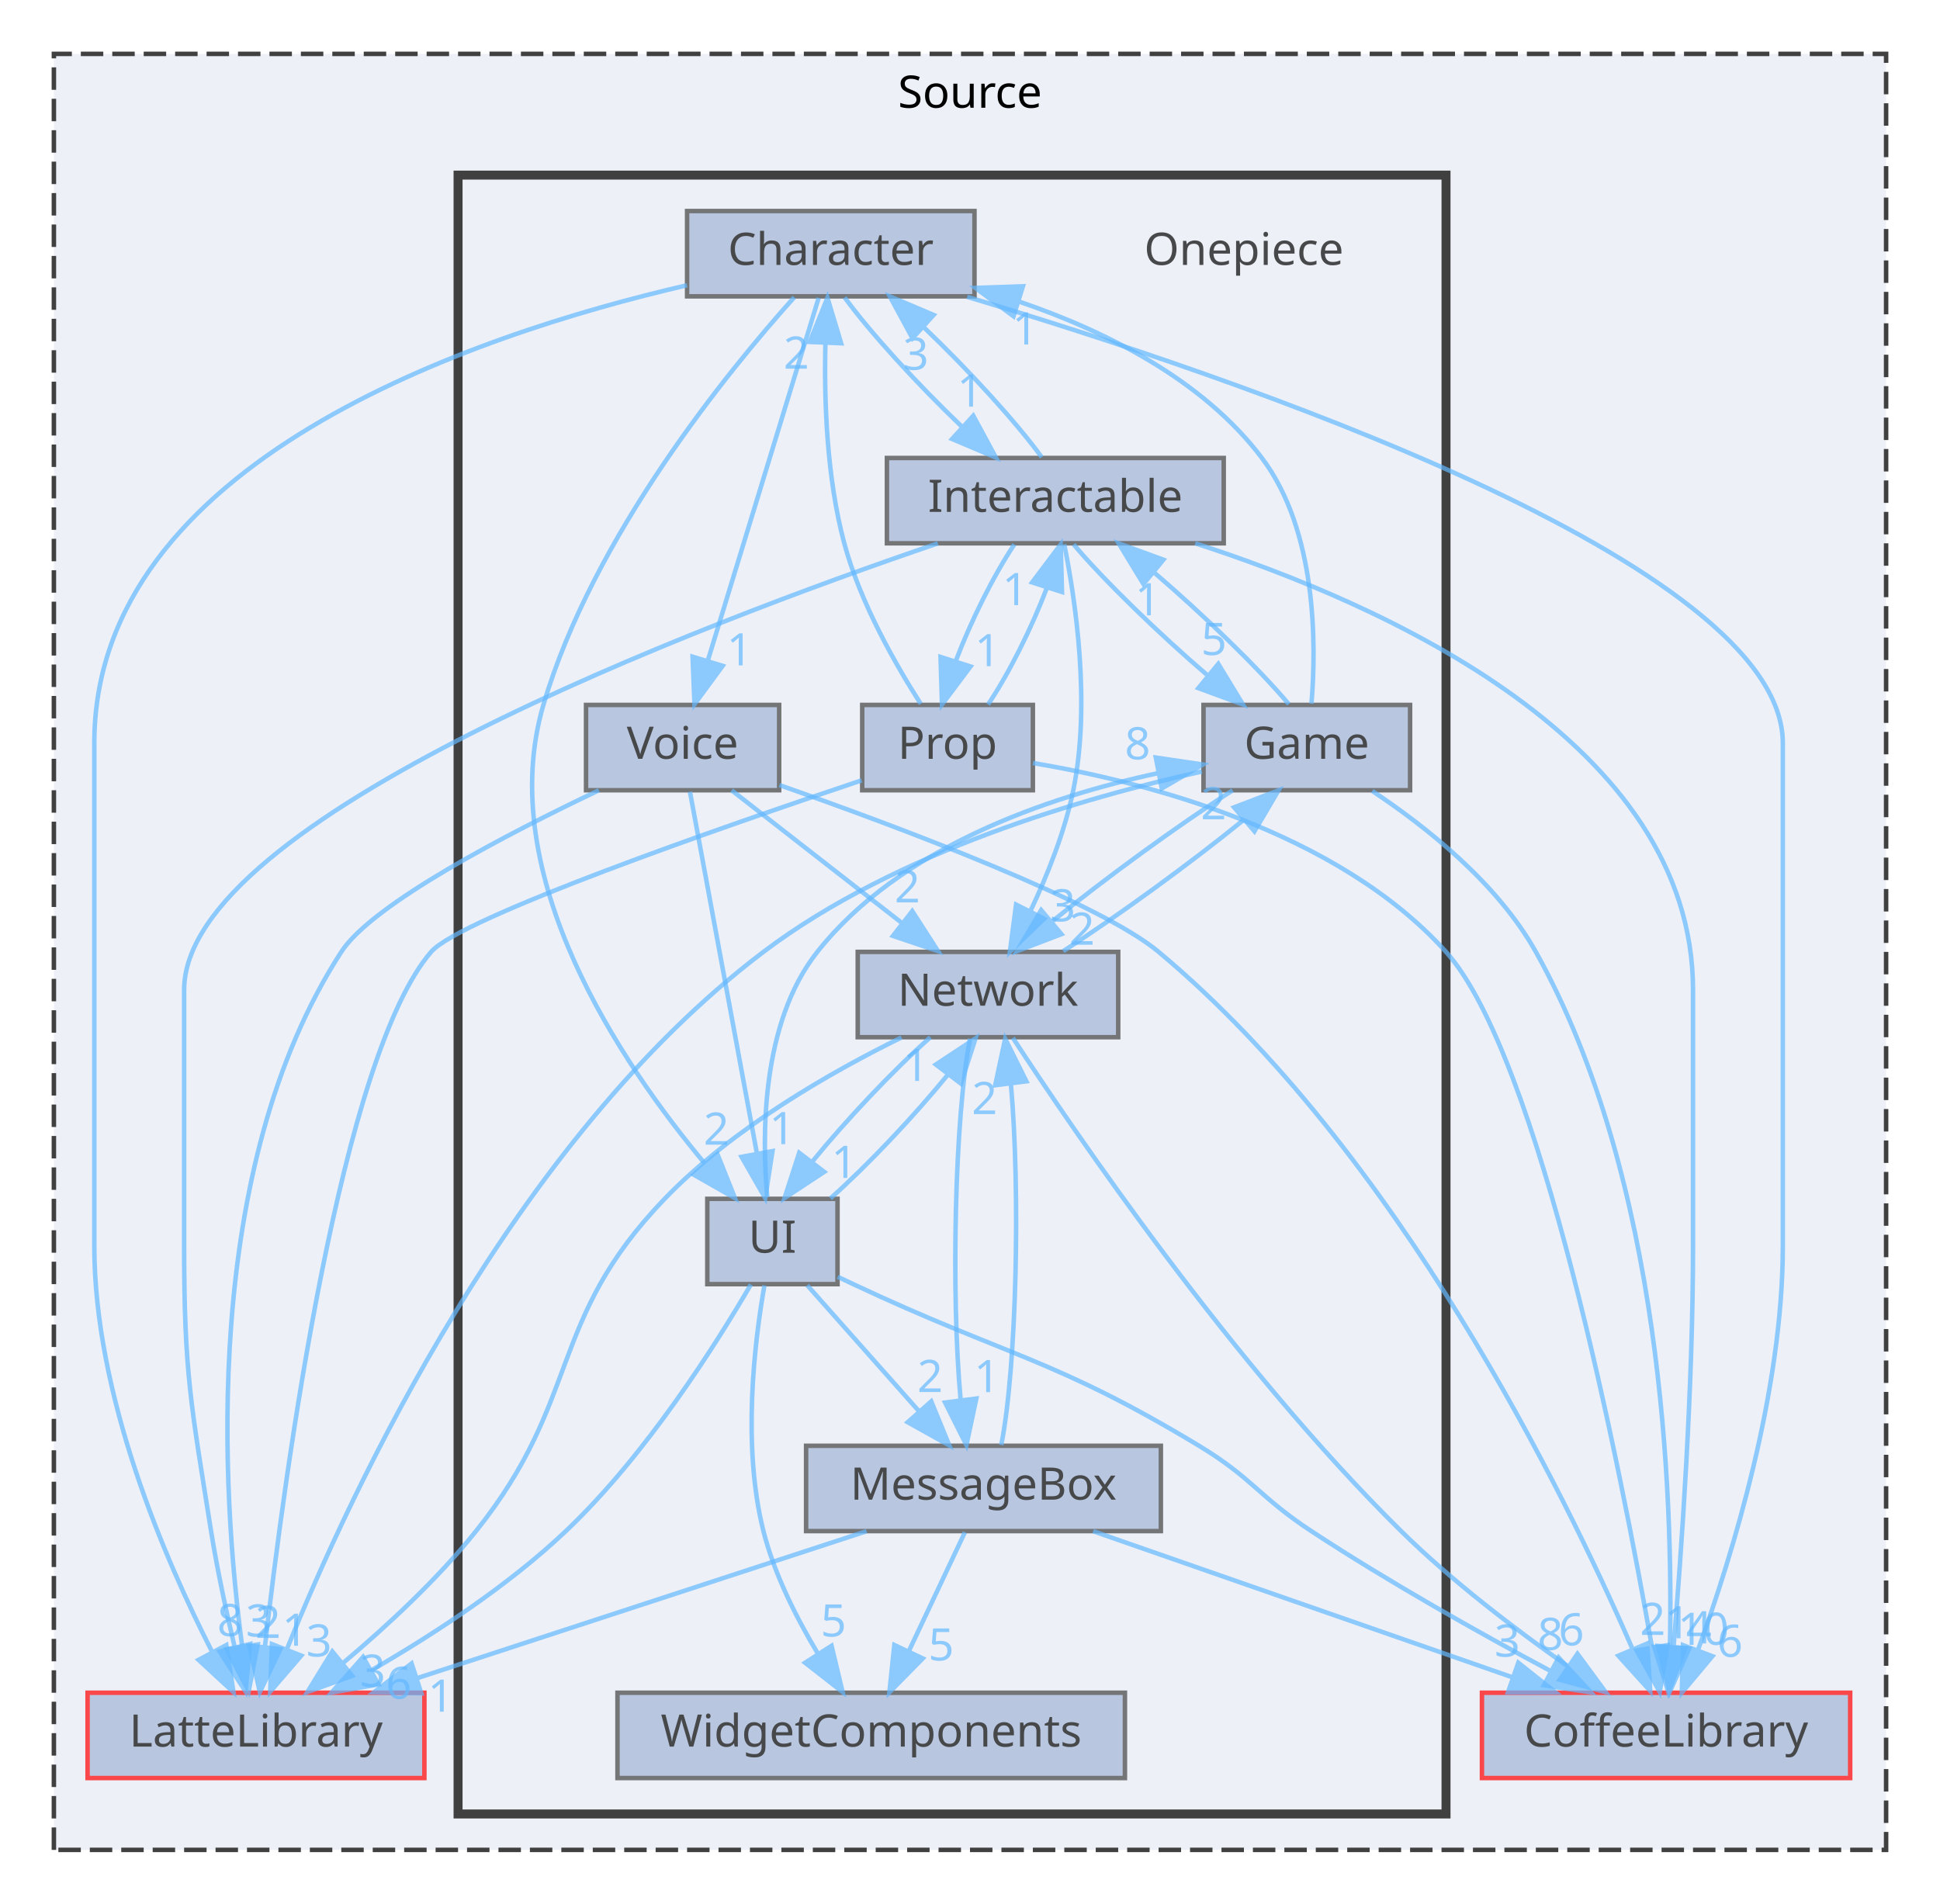
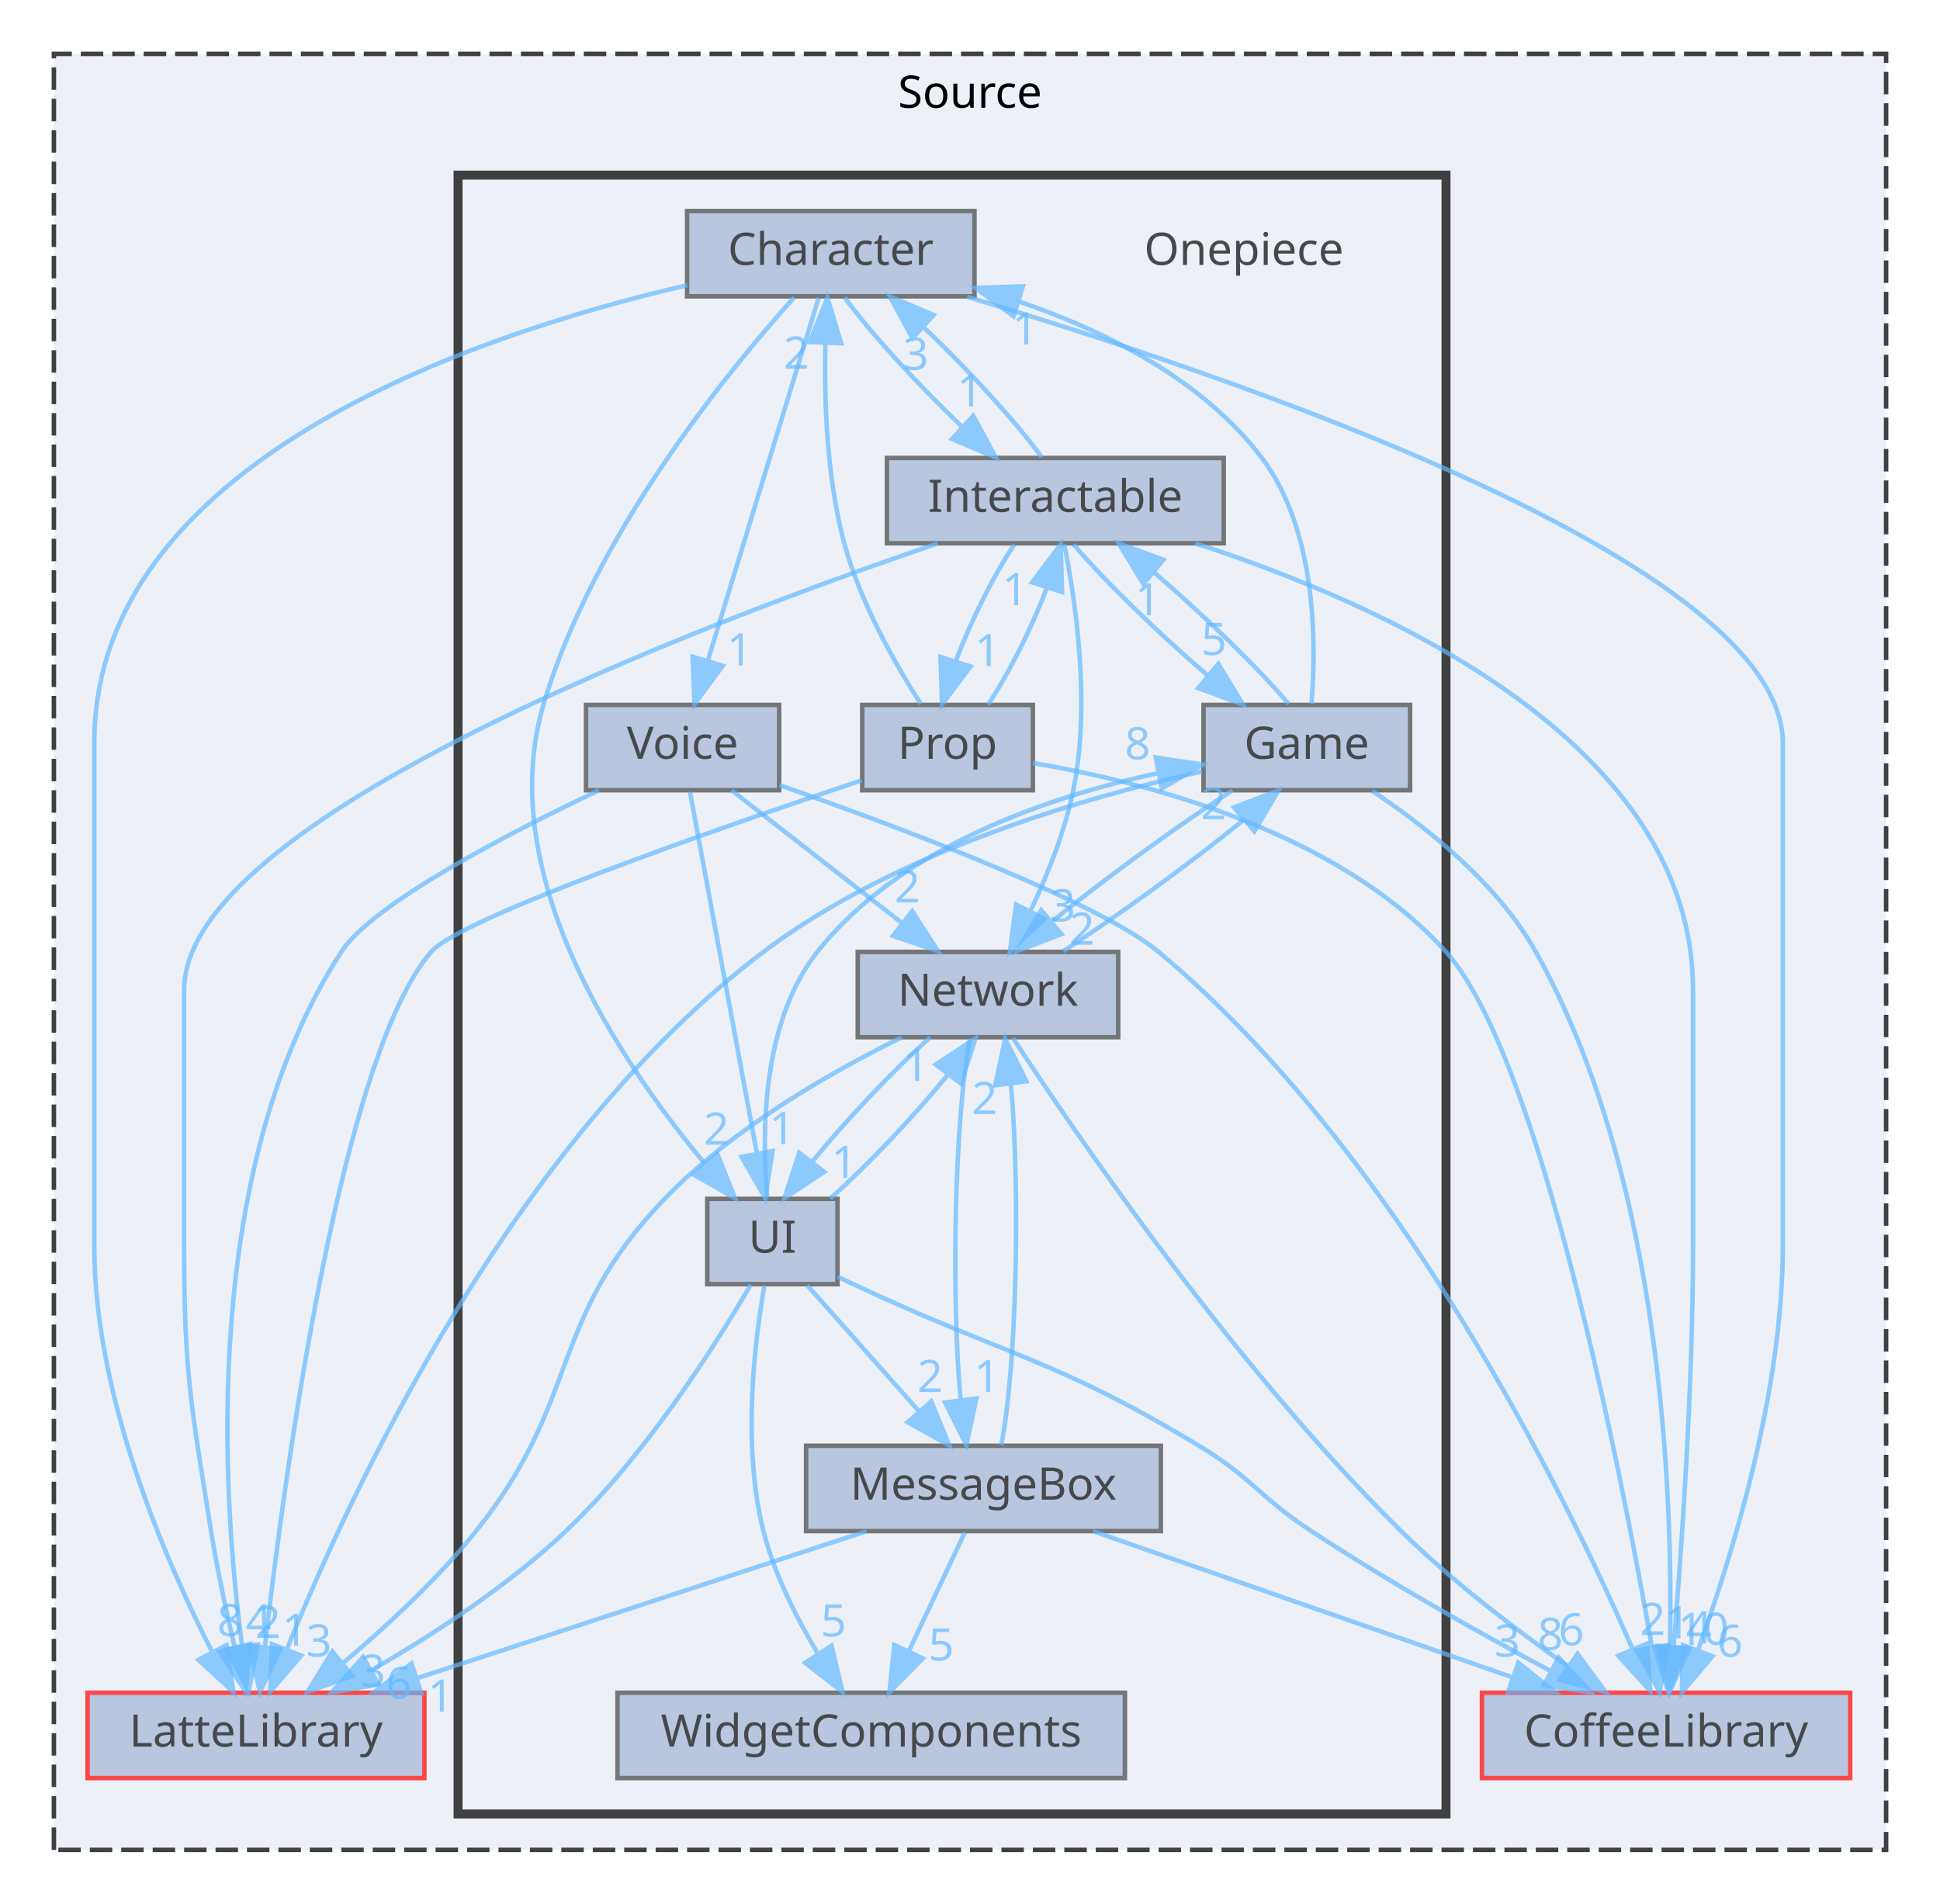
<svg xmlns="http://www.w3.org/2000/svg" xmlns:xlink="http://www.w3.org/1999/xlink" width="432pt" height="424pt" viewBox="0.00 0.00 432.00 424.00">
  <svg id="main" version="1.1" xml:space="preserve">
    <style type="text/css">
.node, .edge {opacity: 0.7;}
.node.selected, .edge.selected {opacity: 1;}
.edge:hover path { stroke: red; }
.edge:hover polygon { stroke: red; fill: red; }
</style>
    <svg id="graph" class="graph">
      <g id="graph0" class="graph" transform="scale(1 1) rotate(0) translate(4 420)">
        <g id="clust1" class="cluster">
          <g id="a_clust1">
            <a xlink:href="dir_74389ed8173ad57b461b9d623a1f3867.html" target="_top" xlink:title="Source">
              <polygon fill="#edf0f7" stroke="#404040" stroke-dasharray="5,2" points="8,-8 8,-408 416,-408 416,-8 8,-8" />
              <text text-anchor="middle" x="212" y="-396" font-family="Malgun Gothic" font-size="10.00">Source</text>
            </a>
          </g>
        </g>
        <g id="clust2" class="cluster">
          <g id="a_clust2">
            <a xlink:href="dir_86991fbdc3ffccad5ecdd4bba46f6ea3.html" target="_top">
              <polygon fill="#edf0f7" stroke="#404040" stroke-width="2" points="98,-16 98,-381 318,-381 318,-16 98,-16" />
            </a>
          </g>
        </g>
        <g id="node1" class="node">
          <g id="a_node1">
            <a xlink:href="dir_2270f6753238979635db772f09123181.html" target="_top" xlink:title="CoffeeLibrary">
              <polygon fill="#a2b4d6" stroke="red" points="408,-43 326,-43 326,-24 408,-24 408,-43" />
              <text text-anchor="middle" x="367" y="-31" font-family="Malgun Gothic" font-size="10.00">CoffeeLibrary</text>
            </a>
          </g>
        </g>
        <g id="node2" class="node">
          <g id="a_node2">
            <a xlink:href="dir_399370037b6f5ff6b0840148d18ec8d9.html" target="_top" xlink:title="LatteLibrary">
              <polygon fill="#a2b4d6" stroke="red" points="90.5,-43 15.5,-43 15.5,-24 90.5,-24 90.5,-43" />
              <text text-anchor="middle" x="53" y="-31" font-family="Malgun Gothic" font-size="10.00">LatteLibrary</text>
            </a>
          </g>
        </g>
        <g id="node3" class="node">
          <text text-anchor="middle" x="273" y="-361" font-family="Malgun Gothic" font-size="10.00">Onepiece</text>
        </g>
        <g id="node4" class="node">
          <g id="a_node4">
            <a xlink:href="dir_71a9f6b769ee24fe8598c19ea2d70480.html" target="_top" xlink:title="Character">
              <polygon fill="#a2b4d6" stroke="#404040" points="213,-373 149,-373 149,-354 213,-354 213,-373" />
              <text text-anchor="middle" x="181" y="-361" font-family="Malgun Gothic" font-size="10.00">Character</text>
            </a>
          </g>
        </g>
        <g id="edge2" class="edge">
          <g id="a_edge2">
            <a xlink:href="dir_000002_000003.html" target="_top">
              <path fill="none" stroke="#63b8ff" d="M211.37,-353.89C269.99,-336.36 393,-294.77 393,-254.5 393,-254.5 393,-254.5 393,-142.5 393,-110.15 381.83,-73.82 374.14,-52.62" />
              <polygon fill="#63b8ff" stroke="#63b8ff" points="377.32,-51.13 370.51,-43.01 370.77,-53.6 377.32,-51.13" />
            </a>
          </g>
          <g id="a_edge2-headlabel">
            <a xlink:href="dir_000002_000003.html" target="_top" xlink:title="6">
              <text text-anchor="middle" x="381.24" y="-50.99" font-family="Malgun Gothic" font-size="10.00" fill="#63b8ff">6</text>
            </a>
          </g>
        </g>
        <g id="edge3" class="edge">
          <g id="a_edge3">
            <a xlink:href="dir_000002_000009.html" target="_top">
              <path fill="none" stroke="#63b8ff" d="M148.99,-356.47C101.26,-345.42 17,-317.06 17,-254.5 17,-254.5 17,-254.5 17,-142.5 17,-109.21 32.58,-72.97 43.25,-52.08" />
              <polygon fill="#63b8ff" stroke="#63b8ff" points="46.4,-53.61 47.99,-43.13 40.21,-50.32 46.4,-53.61" />
            </a>
          </g>
          <g id="a_edge3-headlabel">
            <a xlink:href="dir_000002_000009.html" target="_top" xlink:title="8">
              <text text-anchor="middle" x="47.22" y="-55.61" font-family="Malgun Gothic" font-size="10.00" fill="#63b8ff">8</text>
            </a>
          </g>
        </g>
        <g id="node6" class="node">
          <g id="a_node6">
            <a xlink:href="dir_b7459e4428712e32d7c860db6e401a05.html" target="_top" xlink:title="Interactable">
              <polygon fill="#a2b4d6" stroke="#404040" points="268.5,-318 193.5,-318 193.5,-299 268.5,-299 268.5,-318" />
              <text text-anchor="middle" x="231" y="-306" font-family="Malgun Gothic" font-size="10.00">Interactable</text>
            </a>
          </g>
        </g>
        <g id="edge5" class="edge">
          <g id="a_edge5">
            <a xlink:href="dir_000002_000008.html" target="_top">
              <path fill="none" stroke="#63b8ff" d="M184.09,-353.75C189.77,-345.95 200.35,-334.37 210.17,-325" />
              <polygon fill="#63b8ff" stroke="#63b8ff" points="212.73,-327.41 217.77,-318.09 208.01,-322.23 212.73,-327.41" />
            </a>
          </g>
          <g id="a_edge5-headlabel">
            <a xlink:href="dir_000002_000008.html" target="_top" xlink:title="1">
              <text text-anchor="middle" x="211.98" y="-329.43" font-family="Malgun Gothic" font-size="10.00" fill="#63b8ff">1</text>
            </a>
          </g>
        </g>
        <g id="node10" class="node">
          <g id="a_node10">
            <a xlink:href="dir_55b064ed9f704d76d3805f2fda876350.html" target="_top" xlink:title="UI">
              <polygon fill="#a2b4d6" stroke="#404040" points="182.5,-153 153.5,-153 153.5,-134 182.5,-134 182.5,-153" />
              <text text-anchor="middle" x="168" y="-141" font-family="Malgun Gothic" font-size="10.00">UI</text>
            </a>
          </g>
        </g>
        <g id="edge1" class="edge">
          <g id="a_edge1">
            <a xlink:href="dir_000002_000049.html" target="_top">
              <path fill="none" stroke="#63b8ff" d="M172.86,-353.79C158.24,-337.5 128.06,-300.64 117,-263 105.86,-225.08 134.31,-183.14 153.06,-160.73" />
              <polygon fill="#63b8ff" stroke="#63b8ff" points="155.74,-162.99 159.67,-153.15 150.46,-158.39 155.74,-162.99" />
            </a>
          </g>
          <g id="a_edge1-headlabel">
            <a xlink:href="dir_000002_000049.html" target="_top" xlink:title="2">
              <text text-anchor="middle" x="155.52" y="-165.06" font-family="Malgun Gothic" font-size="10.00" fill="#63b8ff">2</text>
            </a>
          </g>
        </g>
        <g id="node11" class="node">
          <g id="a_node11">
            <a xlink:href="dir_73ed0ee482f9021ceb3f842221665267.html" target="_top" xlink:title="Voice">
              <polygon fill="#a2b4d6" stroke="#404040" points="169.5,-263 126.5,-263 126.5,-244 169.5,-244 169.5,-263" />
              <text text-anchor="middle" x="148" y="-251" font-family="Malgun Gothic" font-size="10.00">Voice</text>
            </a>
          </g>
        </g>
        <g id="edge4" class="edge">
          <g id="a_edge4">
            <a xlink:href="dir_000002_000050.html" target="_top">
              <path fill="none" stroke="#63b8ff" d="M178.3,-353.66C172.93,-336.09 160.82,-296.45 153.64,-272.95" />
              <polygon fill="#63b8ff" stroke="#63b8ff" points="156.92,-271.7 150.65,-263.16 150.22,-273.74 156.92,-271.7" />
            </a>
          </g>
          <g id="a_edge4-headlabel">
            <a xlink:href="dir_000002_000050.html" target="_top" xlink:title="1">
              <text text-anchor="middle" x="160.68" y="-271.81" font-family="Malgun Gothic" font-size="10.00" fill="#63b8ff">1</text>
            </a>
          </g>
        </g>
        <g id="node5" class="node">
          <g id="a_node5">
            <a xlink:href="dir_7fb5e64dcba5cad56d11a2ce531d1e7a.html" target="_top" xlink:title="Game">
              <polygon fill="#a2b4d6" stroke="#404040" points="310,-263 264,-263 264,-244 310,-244 310,-263" />
              <text text-anchor="middle" x="287" y="-251" font-family="Malgun Gothic" font-size="10.00">Game</text>
            </a>
          </g>
        </g>
        <g id="edge8" class="edge">
          <g id="a_edge8">
            <a xlink:href="dir_000007_000003.html" target="_top">
              <path fill="none" stroke="#63b8ff" d="M301.57,-243.84C313.37,-236.02 329.4,-223.39 338,-208 366.25,-157.44 368.56,-86.58 367.86,-53.24" />
              <polygon fill="#63b8ff" stroke="#63b8ff" points="371.35,-52.98 367.52,-43.11 364.36,-53.22 371.35,-52.98" />
            </a>
          </g>
          <g id="a_edge8-headlabel">
            <a xlink:href="dir_000007_000003.html" target="_top" xlink:title="4">
              <text text-anchor="middle" x="374.31" y="-53.98" font-family="Malgun Gothic" font-size="10.00" fill="#63b8ff">4</text>
            </a>
          </g>
        </g>
        <g id="edge7" class="edge">
          <g id="a_edge7">
            <a xlink:href="dir_000007_000009.html" target="_top">
              <path fill="none" stroke="#63b8ff" d="M263.64,-248.17C237.72,-242.46 195.64,-230.4 166,-208 110.38,-165.96 74.18,-88.05 59.9,-52.74" />
              <polygon fill="#63b8ff" stroke="#63b8ff" points="63.08,-51.26 56.17,-43.23 56.56,-53.82 63.08,-51.26" />
            </a>
          </g>
          <g id="a_edge7-headlabel">
            <a xlink:href="dir_000007_000009.html" target="_top" xlink:title="3">
              <text text-anchor="middle" x="67.04" y="-51.07" font-family="Malgun Gothic" font-size="10.00" fill="#63b8ff">3</text>
            </a>
          </g>
        </g>
        <g id="edge9" class="edge">
          <g id="a_edge9">
            <a xlink:href="dir_000007_000002.html" target="_top">
              <path fill="none" stroke="#63b8ff" d="M288.04,-263.29C289.13,-276.53 289.24,-301.79 277,-318 263.84,-335.44 242.2,-346.28 222.78,-352.88" />
              <polygon fill="#63b8ff" stroke="#63b8ff" points="221.69,-349.56 213.19,-355.88 223.78,-356.24 221.69,-349.56" />
            </a>
          </g>
          <g id="a_edge9-headlabel">
            <a xlink:href="dir_000007_000002.html" target="_top" xlink:title="1">
              <text text-anchor="middle" x="224.27" y="-343.28" font-family="Malgun Gothic" font-size="10.00" fill="#63b8ff">1</text>
            </a>
          </g>
        </g>
        <g id="edge6" class="edge">
          <g id="a_edge6">
            <a xlink:href="dir_000007_000008.html" target="_top">
              <path fill="none" stroke="#63b8ff" d="M282.99,-263.17C276.3,-271.13 263.98,-283.11 252.88,-292.6" />
              <polygon fill="#63b8ff" stroke="#63b8ff" points="250.62,-289.93 245.11,-298.98 255.06,-295.34 250.62,-289.93" />
            </a>
          </g>
          <g id="a_edge6-headlabel">
            <a xlink:href="dir_000007_000008.html" target="_top" xlink:title="1">
              <text text-anchor="middle" x="251.59" y="-282.96" font-family="Malgun Gothic" font-size="10.00" fill="#63b8ff">1</text>
            </a>
          </g>
        </g>
        <g id="node8" class="node">
          <g id="a_node8">
            <a xlink:href="dir_db6231b890a14ef22abfc7e4cac87d3d.html" target="_top" xlink:title="Network">
              <polygon fill="#a2b4d6" stroke="#404040" points="245,-208 187,-208 187,-189 245,-189 245,-208" />
              <text text-anchor="middle" x="216" y="-196" font-family="Malgun Gothic" font-size="10.00">Network</text>
            </a>
          </g>
        </g>
        <g id="edge10" class="edge">
          <g id="a_edge10">
            <a xlink:href="dir_000007_000012.html" target="_top">
              <path fill="none" stroke="#63b8ff" d="M270.48,-243.98C258.25,-236.15 242.08,-224.34 230.39,-214.86" />
              <polygon fill="#63b8ff" stroke="#63b8ff" points="232.36,-211.95 222.47,-208.17 227.85,-217.3 232.36,-211.95" />
            </a>
          </g>
          <g id="a_edge10-headlabel">
            <a xlink:href="dir_000007_000012.html" target="_top" xlink:title="2">
              <text text-anchor="middle" x="236.94" y="-209.6" font-family="Malgun Gothic" font-size="10.00" fill="#63b8ff">2</text>
            </a>
          </g>
        </g>
        <g id="edge14" class="edge">
          <g id="a_edge14">
            <a xlink:href="dir_000008_000003.html" target="_top">
              <path fill="none" stroke="#63b8ff" d="M262.16,-299C303.96,-285.48 373,-254.79 373,-199.5 373,-199.5 373,-199.5 373,-142.5 373,-111.14 370.45,-74.74 368.67,-53.22" />
              <polygon fill="#63b8ff" stroke="#63b8ff" points="372.15,-52.83 367.81,-43.17 365.18,-53.43 372.15,-52.83" />
            </a>
          </g>
          <g id="a_edge14-headlabel">
            <a xlink:href="dir_000008_000003.html" target="_top" xlink:title="10">
              <text text-anchor="middle" x="375.29" y="-53.67" font-family="Malgun Gothic" font-size="10.00" fill="#63b8ff">10</text>
            </a>
          </g>
        </g>
        <g id="edge15" class="edge">
          <g id="a_edge15">
            <a xlink:href="dir_000008_000009.html" target="_top">
              <path fill="none" stroke="#63b8ff" d="M204.84,-298.99C151.88,-280.96 37,-237.47 37,-199.5 37,-199.5 37,-199.5 37,-142.5 37,-114.15 38.55,-107 43,-79 44.37,-70.4 46.41,-60.97 48.29,-53.02" />
              <polygon fill="#63b8ff" stroke="#63b8ff" points="51.69,-53.85 50.67,-43.3 44.89,-52.18 51.69,-53.85" />
            </a>
          </g>
          <g id="a_edge15-headlabel">
-             <a xlink:href="dir_000008_000009.html" target="_top" xlink:title="3">
-               <text text-anchor="middle" x="53.59" y="-55.52" font-family="Malgun Gothic" font-size="10.00" fill="#63b8ff">3</text>
+             <a xlink:href="dir_000008_000009.html" target="_top" xlink:title="4">
+               <text text-anchor="middle" x="53.59" y="-55.52" font-family="Malgun Gothic" font-size="10.00" fill="#63b8ff">4</text>
            </a>
          </g>
        </g>
        <g id="edge11" class="edge">
          <g id="a_edge11">
            <a xlink:href="dir_000008_000002.html" target="_top">
              <path fill="none" stroke="#63b8ff" d="M227.97,-318.17C222.3,-325.98 211.64,-337.64 201.78,-347.04" />
              <polygon fill="#63b8ff" stroke="#63b8ff" points="199.19,-344.67 194.15,-353.98 203.9,-349.85 199.19,-344.67" />
            </a>
          </g>
          <g id="a_edge11-headlabel">
            <a xlink:href="dir_000008_000002.html" target="_top" xlink:title="3">
              <text text-anchor="middle" x="199.94" y="-337.65" font-family="Malgun Gothic" font-size="10.00" fill="#63b8ff">3</text>
            </a>
          </g>
        </g>
        <g id="edge13" class="edge">
          <g id="a_edge13">
            <a xlink:href="dir_000008_000007.html" target="_top">
              <path fill="none" stroke="#63b8ff" d="M235.08,-298.75C241.77,-290.8 254.01,-278.91 265.06,-269.45" />
              <polygon fill="#63b8ff" stroke="#63b8ff" points="267.29,-272.14 272.79,-263.09 262.85,-266.74 267.29,-272.14" />
            </a>
          </g>
          <g id="a_edge13-headlabel">
            <a xlink:href="dir_000008_000007.html" target="_top" xlink:title="5">
              <text text-anchor="middle" x="266.32" y="-274.12" font-family="Malgun Gothic" font-size="10.00" fill="#63b8ff">5</text>
            </a>
          </g>
        </g>
        <g id="edge12" class="edge">
          <g id="a_edge12">
            <a xlink:href="dir_000008_000012.html" target="_top">
              <path fill="none" stroke="#63b8ff" d="M232.99,-298.77C235.47,-286.44 238.94,-263.26 235,-244 233.11,-234.74 229.21,-225.03 225.43,-217.04" />
              <polygon fill="#63b8ff" stroke="#63b8ff" points="228.51,-215.37 220.88,-208.02 222.26,-218.53 228.51,-215.37" />
            </a>
          </g>
          <g id="a_edge12-headlabel">
            <a xlink:href="dir_000008_000012.html" target="_top" xlink:title="3">
              <text text-anchor="middle" x="232.66" y="-214.8" font-family="Malgun Gothic" font-size="10.00" fill="#63b8ff">3</text>
            </a>
          </g>
        </g>
        <g id="node9" class="node">
          <g id="a_node9">
            <a xlink:href="dir_2268d321c547a1269f0f0801cfba1f77.html" target="_top" xlink:title="Prop">
              <polygon fill="#a2b4d6" stroke="#404040" points="226,-263 188,-263 188,-244 226,-244 226,-263" />
              <text text-anchor="middle" x="207" y="-251" font-family="Malgun Gothic" font-size="10.00">Prop</text>
            </a>
          </g>
        </g>
        <g id="edge16" class="edge">
          <g id="a_edge16">
            <a xlink:href="dir_000008_000030.html" target="_top">
              <path fill="none" stroke="#63b8ff" d="M221.87,-298.75C217.18,-291.72 212.18,-281.62 208.85,-272.84" />
              <polygon fill="#63b8ff" stroke="#63b8ff" points="212.12,-271.56 205.76,-263.09 205.44,-273.68 212.12,-271.56" />
            </a>
          </g>
          <g id="a_edge16-headlabel">
            <a xlink:href="dir_000008_000030.html" target="_top" xlink:title="1">
              <text text-anchor="middle" x="215.91" y="-271.63" font-family="Malgun Gothic" font-size="10.00" fill="#63b8ff">1</text>
            </a>
          </g>
        </g>
        <g id="node7" class="node">
          <g id="a_node7">
            <a xlink:href="dir_47ae9c23f27029060c39af29b069b73d.html" target="_top" xlink:title="MessageBox">
              <polygon fill="#a2b4d6" stroke="#404040" points="254.5,-98 175.5,-98 175.5,-79 254.5,-79 254.5,-98" />
              <text text-anchor="middle" x="215" y="-86" font-family="Malgun Gothic" font-size="10.00">MessageBox</text>
            </a>
          </g>
        </g>
        <g id="edge17" class="edge">
          <g id="a_edge17">
            <a xlink:href="dir_000011_000003.html" target="_top">
              <path fill="none" stroke="#63b8ff" d="M239.42,-78.98C264.72,-70.16 304.45,-56.31 332.86,-46.41" />
              <polygon fill="#63b8ff" stroke="#63b8ff" points="334.1,-49.68 342.39,-43.08 331.79,-43.07 334.1,-49.68" />
            </a>
          </g>
          <g id="a_edge17-headlabel">
            <a xlink:href="dir_000011_000003.html" target="_top" xlink:title="3">
              <text text-anchor="middle" x="331.64" y="-51.04" font-family="Malgun Gothic" font-size="10.00" fill="#63b8ff">3</text>
            </a>
          </g>
        </g>
        <g id="edge20" class="edge">
          <g id="a_edge20">
            <a xlink:href="dir_000011_000009.html" target="_top">
              <path fill="none" stroke="#63b8ff" d="M188.97,-78.98C161.89,-70.13 119.29,-56.19 88.99,-46.28" />
              <polygon fill="#63b8ff" stroke="#63b8ff" points="89.82,-42.87 79.23,-43.08 87.65,-49.52 89.82,-42.87" />
            </a>
          </g>
          <g id="a_edge20-headlabel">
            <a xlink:href="dir_000011_000009.html" target="_top" xlink:title="1">
              <text text-anchor="middle" x="94.12" y="-38.78" font-family="Malgun Gothic" font-size="10.00" fill="#63b8ff">1</text>
            </a>
          </g>
        </g>
        <g id="edge19" class="edge">
          <g id="a_edge19">
            <a xlink:href="dir_000011_000012.html" target="_top">
              <path fill="none" stroke="#63b8ff" d="M218.96,-98.16C222.4,-115.5 223.23,-154.84 221.11,-178.48" />
              <polygon fill="#63b8ff" stroke="#63b8ff" points="217.61,-178.3 219.83,-188.66 224.55,-179.18 217.61,-178.3" />
            </a>
          </g>
          <g id="a_edge19-headlabel">
            <a xlink:href="dir_000011_000012.html" target="_top" xlink:title="2">
              <text text-anchor="middle" x="215.24" y="-171.88" font-family="Malgun Gothic" font-size="10.00" fill="#63b8ff">2</text>
            </a>
          </g>
        </g>
        <g id="node12" class="node">
          <g id="a_node12">
            <a xlink:href="dir_b6750dbdff08df84555f1c91e851278f.html" target="_top" xlink:title="WidgetComponents">
              <polygon fill="#a2b4d6" stroke="#404040" points="246.5,-43 133.5,-43 133.5,-24 246.5,-24 246.5,-43" />
              <text text-anchor="middle" x="190" y="-31" font-family="Malgun Gothic" font-size="10.00">WidgetComponents</text>
            </a>
          </g>
        </g>
        <g id="edge18" class="edge">
          <g id="a_edge18">
            <a xlink:href="dir_000011_000051.html" target="_top">
              <path fill="none" stroke="#63b8ff" d="M210.87,-78.75C207.49,-71.57 202.58,-61.18 198.38,-52.27" />
              <polygon fill="#63b8ff" stroke="#63b8ff" points="201.48,-50.64 194.05,-43.09 195.15,-53.63 201.48,-50.64" />
            </a>
          </g>
          <g id="a_edge18-headlabel">
            <a xlink:href="dir_000011_000051.html" target="_top" xlink:title="5">
              <text text-anchor="middle" x="205.58" y="-50.18" font-family="Malgun Gothic" font-size="10.00" fill="#63b8ff">5</text>
            </a>
          </g>
        </g>
        <g id="edge21" class="edge">
          <g id="a_edge21">
            <a xlink:href="dir_000012_000003.html" target="_top">
              <path fill="none" stroke="#63b8ff" d="M221.55,-188.84C234.92,-168.37 270.54,-115.94 308,-79 319.36,-67.8 333.6,-56.99 345.24,-48.82" />
              <polygon fill="#63b8ff" stroke="#63b8ff" points="347.27,-51.67 353.55,-43.13 343.32,-45.89 347.27,-51.67" />
            </a>
          </g>
          <g id="a_edge21-headlabel">
            <a xlink:href="dir_000012_000003.html" target="_top" xlink:title="6">
              <text text-anchor="middle" x="345.91" y="-53.54" font-family="Malgun Gothic" font-size="10.00" fill="#63b8ff">6</text>
            </a>
          </g>
        </g>
        <g id="edge25" class="edge">
          <g id="a_edge25">
            <a xlink:href="dir_000012_000009.html" target="_top">
              <path fill="none" stroke="#63b8ff" d="M196.74,-188.94C181.09,-181.26 159.19,-168.77 144,-153 117.76,-125.76 125.63,-108.53 102,-79 93.34,-68.17 81.96,-57.67 72.34,-49.58" />
              <polygon fill="#63b8ff" stroke="#63b8ff" points="74.42,-46.77 64.46,-43.16 70,-52.19 74.42,-46.77" />
            </a>
          </g>
          <g id="a_edge25-headlabel">
            <a xlink:href="dir_000012_000009.html" target="_top" xlink:title="3">
              <text text-anchor="middle" x="79" y="-44.34" font-family="Malgun Gothic" font-size="10.00" fill="#63b8ff">3</text>
            </a>
          </g>
        </g>
        <g id="edge24" class="edge">
          <g id="a_edge24">
            <a xlink:href="dir_000012_000007.html" target="_top">
              <path fill="none" stroke="#63b8ff" d="M232.76,-208.17C245.04,-216.06 261.21,-227.87 272.84,-237.32" />
              <polygon fill="#63b8ff" stroke="#63b8ff" points="270.81,-240.19 280.71,-243.98 275.34,-234.85 270.81,-240.19" />
            </a>
          </g>
          <g id="a_edge24-headlabel">
            <a xlink:href="dir_000012_000007.html" target="_top" xlink:title="2">
              <text text-anchor="middle" x="266.24" y="-237.54" font-family="Malgun Gothic" font-size="10.00" fill="#63b8ff">2</text>
            </a>
          </g>
        </g>
        <g id="edge23" class="edge">
          <g id="a_edge23">
            <a xlink:href="dir_000012_000011.html" target="_top">
              <path fill="none" stroke="#63b8ff" d="M212.01,-188.66C208.58,-171.17 207.77,-131.8 209.91,-108.27" />
              <polygon fill="#63b8ff" stroke="#63b8ff" points="213.41,-108.52 211.2,-98.16 206.46,-107.63 213.41,-108.52" />
            </a>
          </g>
          <g id="a_edge23-headlabel">
            <a xlink:href="dir_000012_000011.html" target="_top" xlink:title="1">
              <text text-anchor="middle" x="215.77" y="-109.95" font-family="Malgun Gothic" font-size="10.00" fill="#63b8ff">1</text>
            </a>
          </g>
        </g>
        <g id="edge22" class="edge">
          <g id="a_edge22">
            <a xlink:href="dir_000012_000049.html" target="_top">
              <path fill="none" stroke="#63b8ff" d="M203.17,-188.98C194.78,-181.53 184.38,-170.49 176.86,-161.27" />
              <polygon fill="#63b8ff" stroke="#63b8ff" points="179.54,-159.01 170.7,-153.17 173.97,-163.25 179.54,-159.01" />
            </a>
          </g>
          <g id="a_edge22-headlabel">
            <a xlink:href="dir_000012_000049.html" target="_top" xlink:title="1">
              <text text-anchor="middle" x="183.98" y="-157.66" font-family="Malgun Gothic" font-size="10.00" fill="#63b8ff">1</text>
            </a>
          </g>
        </g>
        <g id="edge26" class="edge">
          <g id="a_edge26">
            <a xlink:href="dir_000030_000003.html" target="_top">
              <path fill="none" stroke="#63b8ff" d="M226.01,-250.07C250.76,-245.89 293.71,-235.02 318,-208 338.81,-184.86 356.85,-93 363.87,-53.13" />
              <polygon fill="#63b8ff" stroke="#63b8ff" points="367.34,-53.61 365.59,-43.16 360.44,-52.42 367.34,-53.61" />
            </a>
          </g>
          <g id="a_edge26-headlabel">
            <a xlink:href="dir_000030_000003.html" target="_top" xlink:title="1">
              <text text-anchor="middle" x="369.53" y="-55.13" font-family="Malgun Gothic" font-size="10.00" fill="#63b8ff">1</text>
            </a>
          </g>
        </g>
        <g id="edge27" class="edge">
          <g id="a_edge27">
            <a xlink:href="dir_000030_000009.html" target="_top">
              <path fill="none" stroke="#63b8ff" d="M187.86,-246.2C156.88,-235.83 98.53,-215.58 92,-208 71.96,-184.75 59.52,-92.95 54.97,-53.11" />
              <polygon fill="#63b8ff" stroke="#63b8ff" points="58.44,-52.71 53.87,-43.15 51.49,-53.47 58.44,-52.71" />
            </a>
          </g>
          <g id="a_edge27-headlabel">
            <a xlink:href="dir_000030_000009.html" target="_top" xlink:title="1">
              <text text-anchor="middle" x="61.66" y="-53.47" font-family="Malgun Gothic" font-size="10.00" fill="#63b8ff">1</text>
            </a>
          </g>
        </g>
        <g id="edge28" class="edge">
          <g id="a_edge28">
            <a xlink:href="dir_000030_000002.html" target="_top">
              <path fill="none" stroke="#63b8ff" d="M201.03,-263.24C195.49,-271.89 187.56,-285.73 184,-299 180.1,-313.53 179.5,-330.58 179.8,-343.36" />
              <polygon fill="#63b8ff" stroke="#63b8ff" points="176.32,-343.85 180.25,-353.69 183.31,-343.55 176.32,-343.85" />
            </a>
          </g>
          <g id="a_edge28-headlabel">
            <a xlink:href="dir_000030_000002.html" target="_top" xlink:title="2">
              <text text-anchor="middle" x="173.32" y="-337.89" font-family="Malgun Gothic" font-size="10.00" fill="#63b8ff">2</text>
            </a>
          </g>
        </g>
        <g id="edge29" class="edge">
          <g id="a_edge29">
            <a xlink:href="dir_000030_000008.html" target="_top">
              <path fill="none" stroke="#63b8ff" d="M216.02,-263.09C220.71,-270.06 225.72,-280.15 229.07,-288.95" />
              <polygon fill="#63b8ff" stroke="#63b8ff" points="225.83,-290.29 232.2,-298.75 232.49,-288.16 225.83,-290.29" />
            </a>
          </g>
          <g id="a_edge29-headlabel">
            <a xlink:href="dir_000030_000008.html" target="_top" xlink:title="1">
              <text text-anchor="middle" x="222.03" y="-285.23" font-family="Malgun Gothic" font-size="10.00" fill="#63b8ff">1</text>
            </a>
          </g>
        </g>
        <g id="edge30" class="edge">
          <g id="a_edge30">
            <a xlink:href="dir_000049_000003.html" target="_top">
              <path fill="none" stroke="#63b8ff" d="M182.54,-135.63C183.71,-135.08 184.87,-134.53 186,-134 220.19,-117.93 230.67,-117.54 263,-98 274.94,-90.78 276.34,-86.66 288,-79 305.21,-67.69 325.47,-56.31 341.16,-47.9" />
              <polygon fill="#63b8ff" stroke="#63b8ff" points="343.08,-50.84 350.27,-43.07 339.8,-44.66 343.08,-50.84" />
            </a>
          </g>
          <g id="a_edge30-headlabel">
            <a xlink:href="dir_000049_000003.html" target="_top" xlink:title="8">
              <text text-anchor="middle" x="341.23" y="-52.53" font-family="Malgun Gothic" font-size="10.00" fill="#63b8ff">8</text>
            </a>
          </g>
        </g>
        <g id="edge31" class="edge">
          <g id="a_edge31">
            <a xlink:href="dir_000049_000009.html" target="_top">
              <path fill="none" stroke="#63b8ff" d="M163.2,-133.92C155.65,-120.95 139.99,-96.04 122,-79 109.14,-66.81 92.49,-55.97 78.78,-48.04" />
              <polygon fill="#63b8ff" stroke="#63b8ff" points="80.27,-44.86 69.83,-43.03 76.85,-50.97 80.27,-44.86" />
            </a>
          </g>
          <g id="a_edge31-headlabel">
            <a xlink:href="dir_000049_000009.html" target="_top" xlink:title="6">
              <text text-anchor="middle" x="84.79" y="-41.64" font-family="Malgun Gothic" font-size="10.00" fill="#63b8ff">6</text>
            </a>
          </g>
        </g>
        <g id="edge33" class="edge">
          <g id="a_edge33">
            <a xlink:href="dir_000049_000007.html" target="_top">
              <path fill="none" stroke="#63b8ff" d="M166.86,-153.36C165.66,-166.7 165.39,-192.08 178,-208 196.43,-231.28 229.04,-242.47 253.8,-247.79" />
              <polygon fill="#63b8ff" stroke="#63b8ff" points="253.38,-251.27 263.87,-249.73 254.71,-244.4 253.38,-251.27" />
            </a>
          </g>
          <g id="a_edge33-headlabel">
            <a xlink:href="dir_000049_000007.html" target="_top" xlink:title="8">
              <text text-anchor="middle" x="249.32" y="-250.88" font-family="Malgun Gothic" font-size="10.00" fill="#63b8ff">8</text>
            </a>
          </g>
        </g>
        <g id="edge32" class="edge">
          <g id="a_edge32">
            <a xlink:href="dir_000049_000011.html" target="_top">
              <path fill="none" stroke="#63b8ff" d="M175.76,-133.75C182.47,-126.18 192.34,-115.05 200.51,-105.84" />
              <polygon fill="#63b8ff" stroke="#63b8ff" points="203.37,-107.89 207.38,-98.09 198.13,-103.25 203.37,-107.89" />
            </a>
          </g>
          <g id="a_edge32-headlabel">
            <a xlink:href="dir_000049_000011.html" target="_top" xlink:title="2">
              <text text-anchor="middle" x="203.11" y="-109.97" font-family="Malgun Gothic" font-size="10.00" fill="#63b8ff">2</text>
            </a>
          </g>
        </g>
        <g id="edge35" class="edge">
          <g id="a_edge35">
            <a xlink:href="dir_000049_000012.html" target="_top">
              <path fill="none" stroke="#63b8ff" d="M180.91,-153.09C189.27,-160.52 199.61,-171.5 207.09,-180.67" />
              <polygon fill="#63b8ff" stroke="#63b8ff" points="204.4,-182.91 213.24,-188.75 209.97,-178.67 204.4,-182.91" />
            </a>
          </g>
          <g id="a_edge35-headlabel">
            <a xlink:href="dir_000049_000012.html" target="_top" xlink:title="1">
              <text text-anchor="middle" x="199.96" y="-179.27" font-family="Malgun Gothic" font-size="10.00" fill="#63b8ff">1</text>
            </a>
          </g>
        </g>
        <g id="edge34" class="edge">
          <g id="a_edge34">
            <a xlink:href="dir_000049_000051.html" target="_top">
              <path fill="none" stroke="#63b8ff" d="M166.22,-133.71C164.04,-121.3 161.19,-98.04 166,-79 168.41,-69.44 173.33,-59.7 178.09,-51.78" />
              <polygon fill="#63b8ff" stroke="#63b8ff" points="181.17,-53.46 183.63,-43.16 175.28,-49.68 181.17,-53.46" />
            </a>
          </g>
          <g id="a_edge34-headlabel">
            <a xlink:href="dir_000049_000051.html" target="_top" xlink:title="5">
              <text text-anchor="middle" x="181.61" y="-55.52" font-family="Malgun Gothic" font-size="10.00" fill="#63b8ff">5</text>
            </a>
          </g>
        </g>
        <g id="edge36" class="edge">
          <g id="a_edge36">
            <a xlink:href="dir_000050_000003.html" target="_top">
              <path fill="none" stroke="#63b8ff" d="M169.56,-245.15C196.49,-235.69 240.67,-219.13 254,-208 307.27,-163.54 344.45,-87.48 359.52,-52.76" />
              <polygon fill="#63b8ff" stroke="#63b8ff" points="362.81,-53.96 363.48,-43.39 356.37,-51.24 362.81,-53.96" />
            </a>
          </g>
          <g id="a_edge36-headlabel">
            <a xlink:href="dir_000050_000003.html" target="_top" xlink:title="2">
              <text text-anchor="middle" x="364.03" y="-55.88" font-family="Malgun Gothic" font-size="10.00" fill="#63b8ff">2</text>
            </a>
          </g>
        </g>
        <g id="edge37" class="edge">
          <g id="a_edge37">
            <a xlink:href="dir_000050_000009.html" target="_top">
              <path fill="none" stroke="#63b8ff" d="M129.35,-243.99C109.17,-234.39 78.94,-218.71 72,-208 40.61,-159.57 45.41,-87.16 49.93,-53.27" />
              <polygon fill="#63b8ff" stroke="#63b8ff" points="53.39,-53.74 51.39,-43.34 46.47,-52.72 53.39,-53.74" />
            </a>
          </g>
          <g id="a_edge37-headlabel">
            <a xlink:href="dir_000050_000009.html" target="_top" xlink:title="2">
              <text text-anchor="middle" x="55.68" y="-55.21" font-family="Malgun Gothic" font-size="10.00" fill="#63b8ff">2</text>
            </a>
          </g>
        </g>
        <g id="edge39" class="edge">
          <g id="a_edge39">
            <a xlink:href="dir_000050_000012.html" target="_top">
              <path fill="none" stroke="#63b8ff" d="M158.93,-243.98C169.08,-236.07 184.42,-224.11 196.65,-214.58" />
              <polygon fill="#63b8ff" stroke="#63b8ff" points="199.14,-217.08 204.88,-208.17 194.84,-211.56 199.14,-217.08" />
            </a>
          </g>
          <g id="a_edge39-headlabel">
            <a xlink:href="dir_000050_000012.html" target="_top" xlink:title="2">
              <text text-anchor="middle" x="198.05" y="-219.03" font-family="Malgun Gothic" font-size="10.00" fill="#63b8ff">2</text>
            </a>
          </g>
        </g>
        <g id="edge38" class="edge">
          <g id="a_edge38">
            <a xlink:href="dir_000050_000049.html" target="_top">
              <path fill="none" stroke="#63b8ff" d="M149.64,-243.66C152.88,-226.17 160.17,-186.8 164.52,-163.27" />
              <polygon fill="#63b8ff" stroke="#63b8ff" points="168.02,-163.63 166.4,-153.16 161.13,-162.35 168.02,-163.63" />
            </a>
          </g>
          <g id="a_edge38-headlabel">
            <a xlink:href="dir_000050_000049.html" target="_top" xlink:title="1">
              <text text-anchor="middle" x="170.15" y="-165.18" font-family="Malgun Gothic" font-size="10.00" fill="#63b8ff">1</text>
            </a>
          </g>
        </g>
      </g>
    </svg>
  </svg>
  <style type="text/css">

[data-mouse-over-selected='false'] { opacity: 0.7; }
[data-mouse-over-selected='true']  { opacity: 1.0; }

</style>
</svg>
